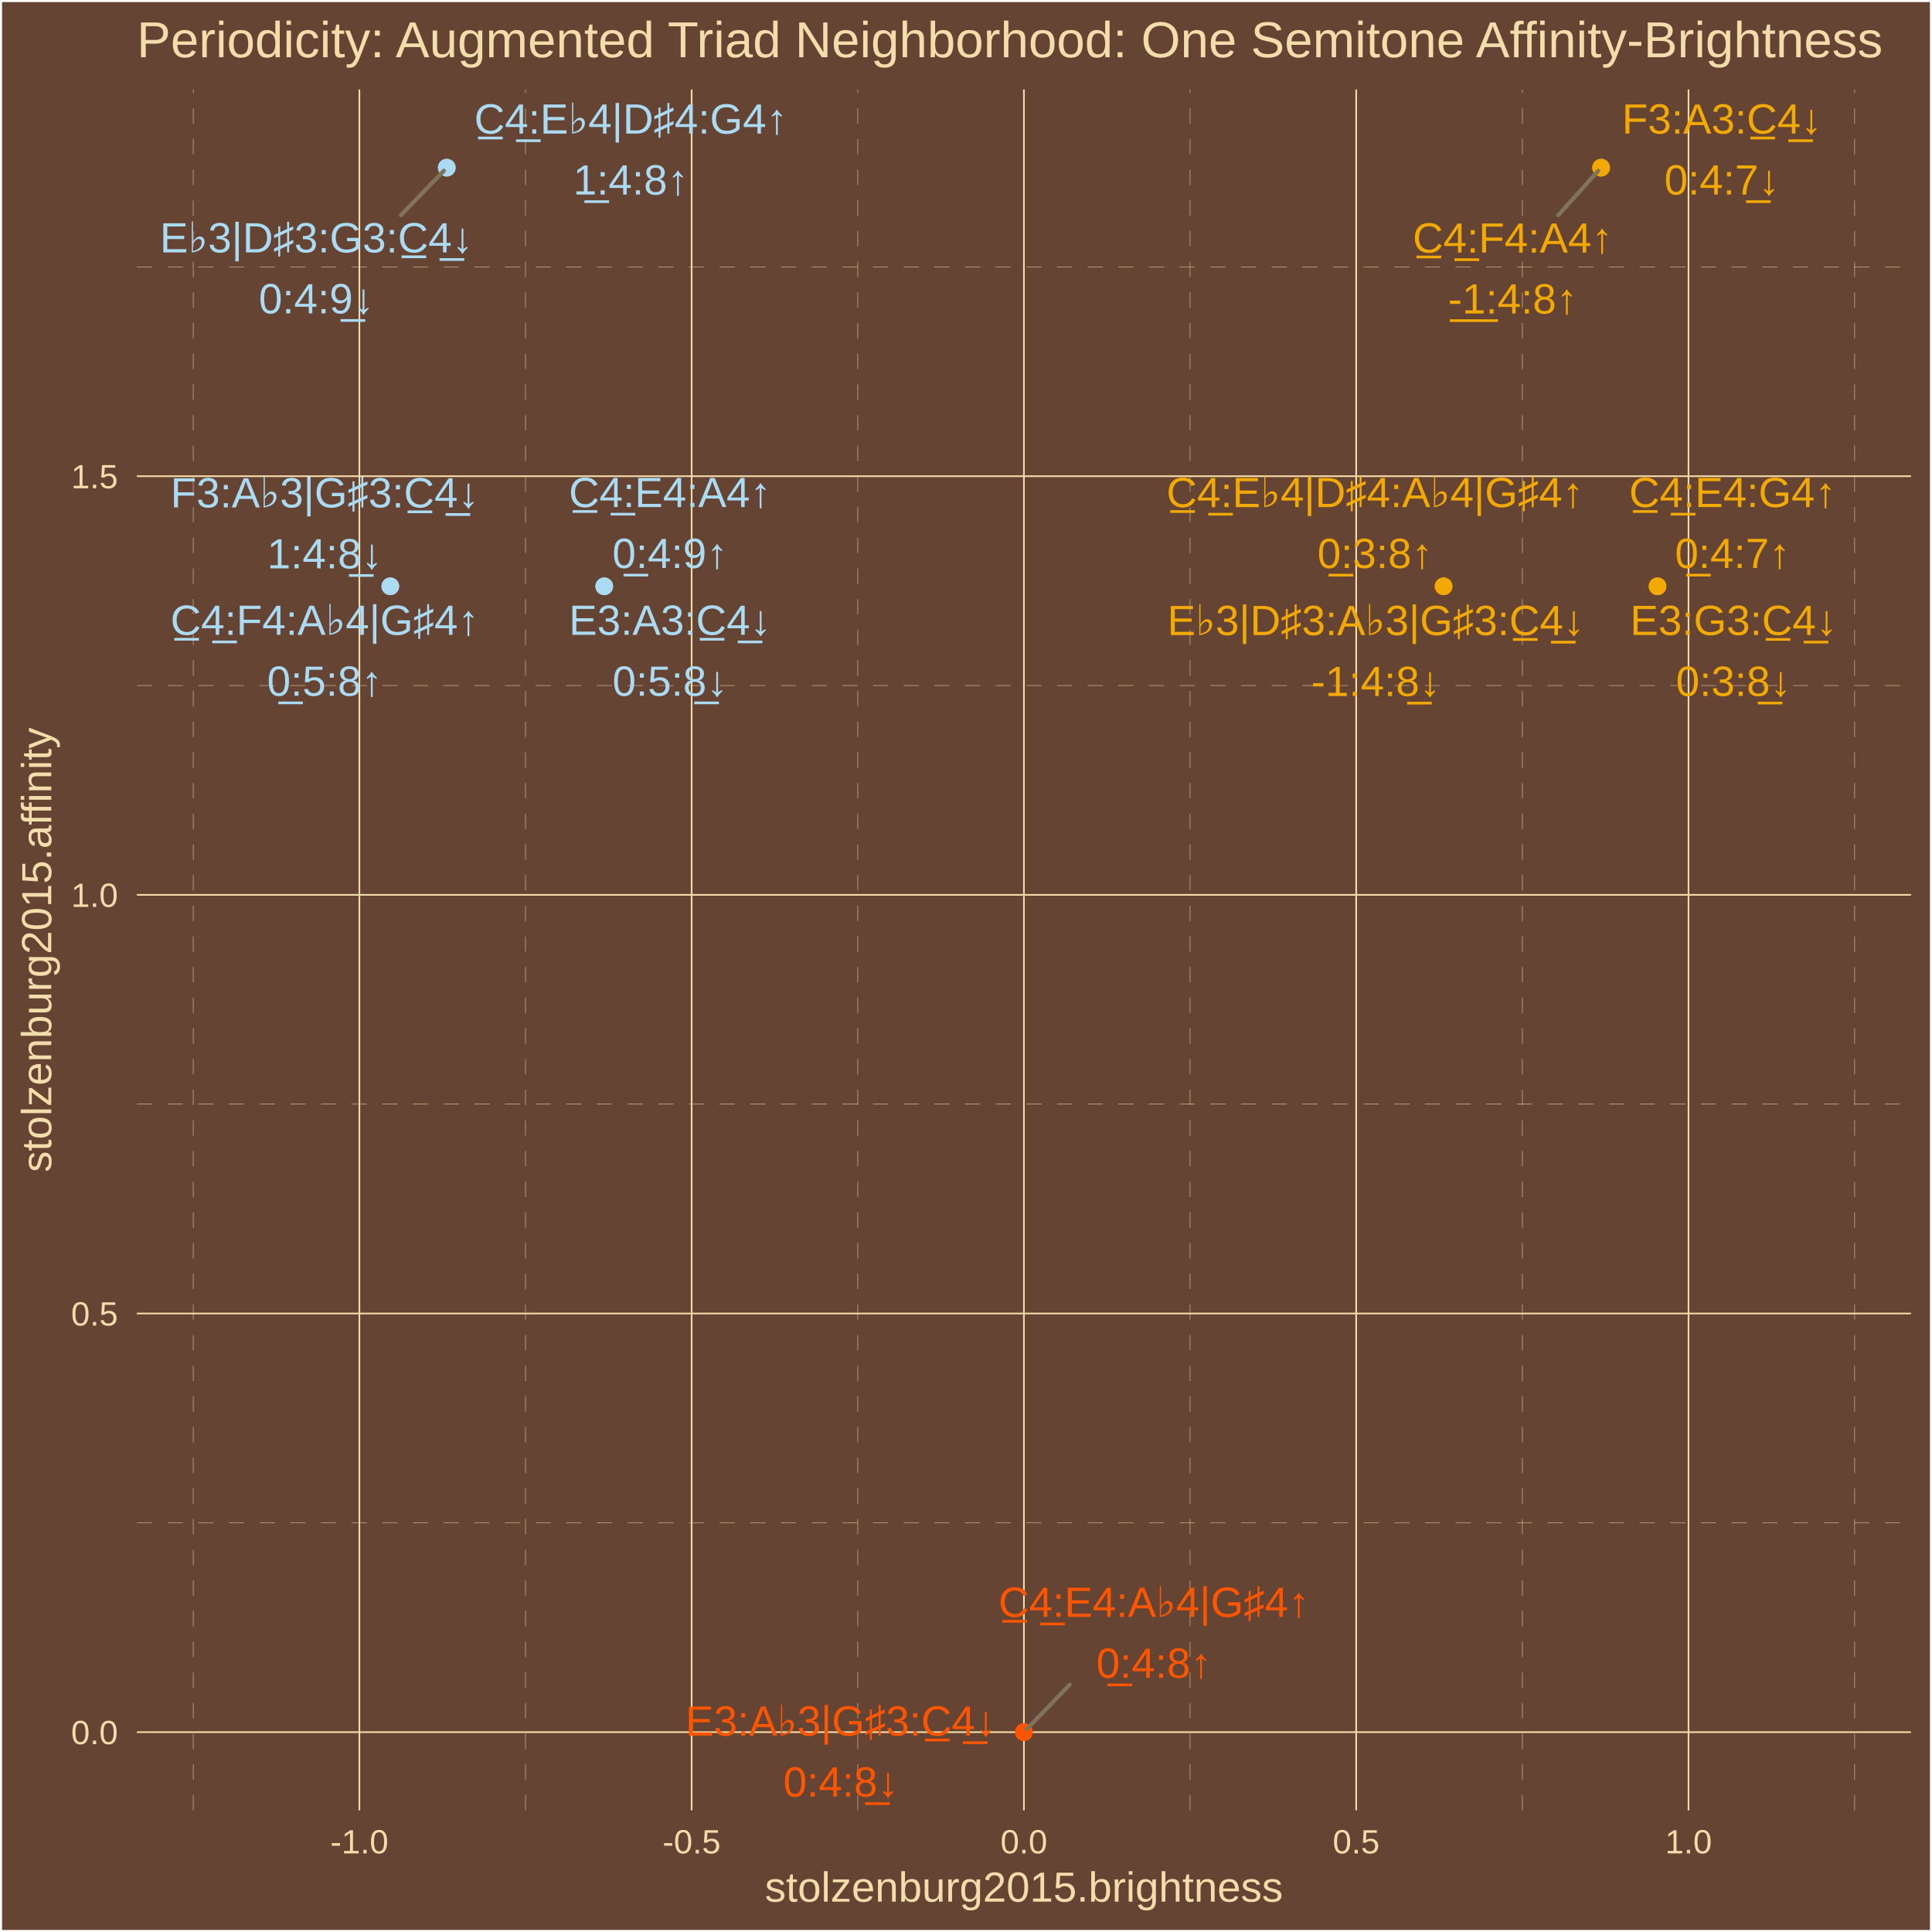
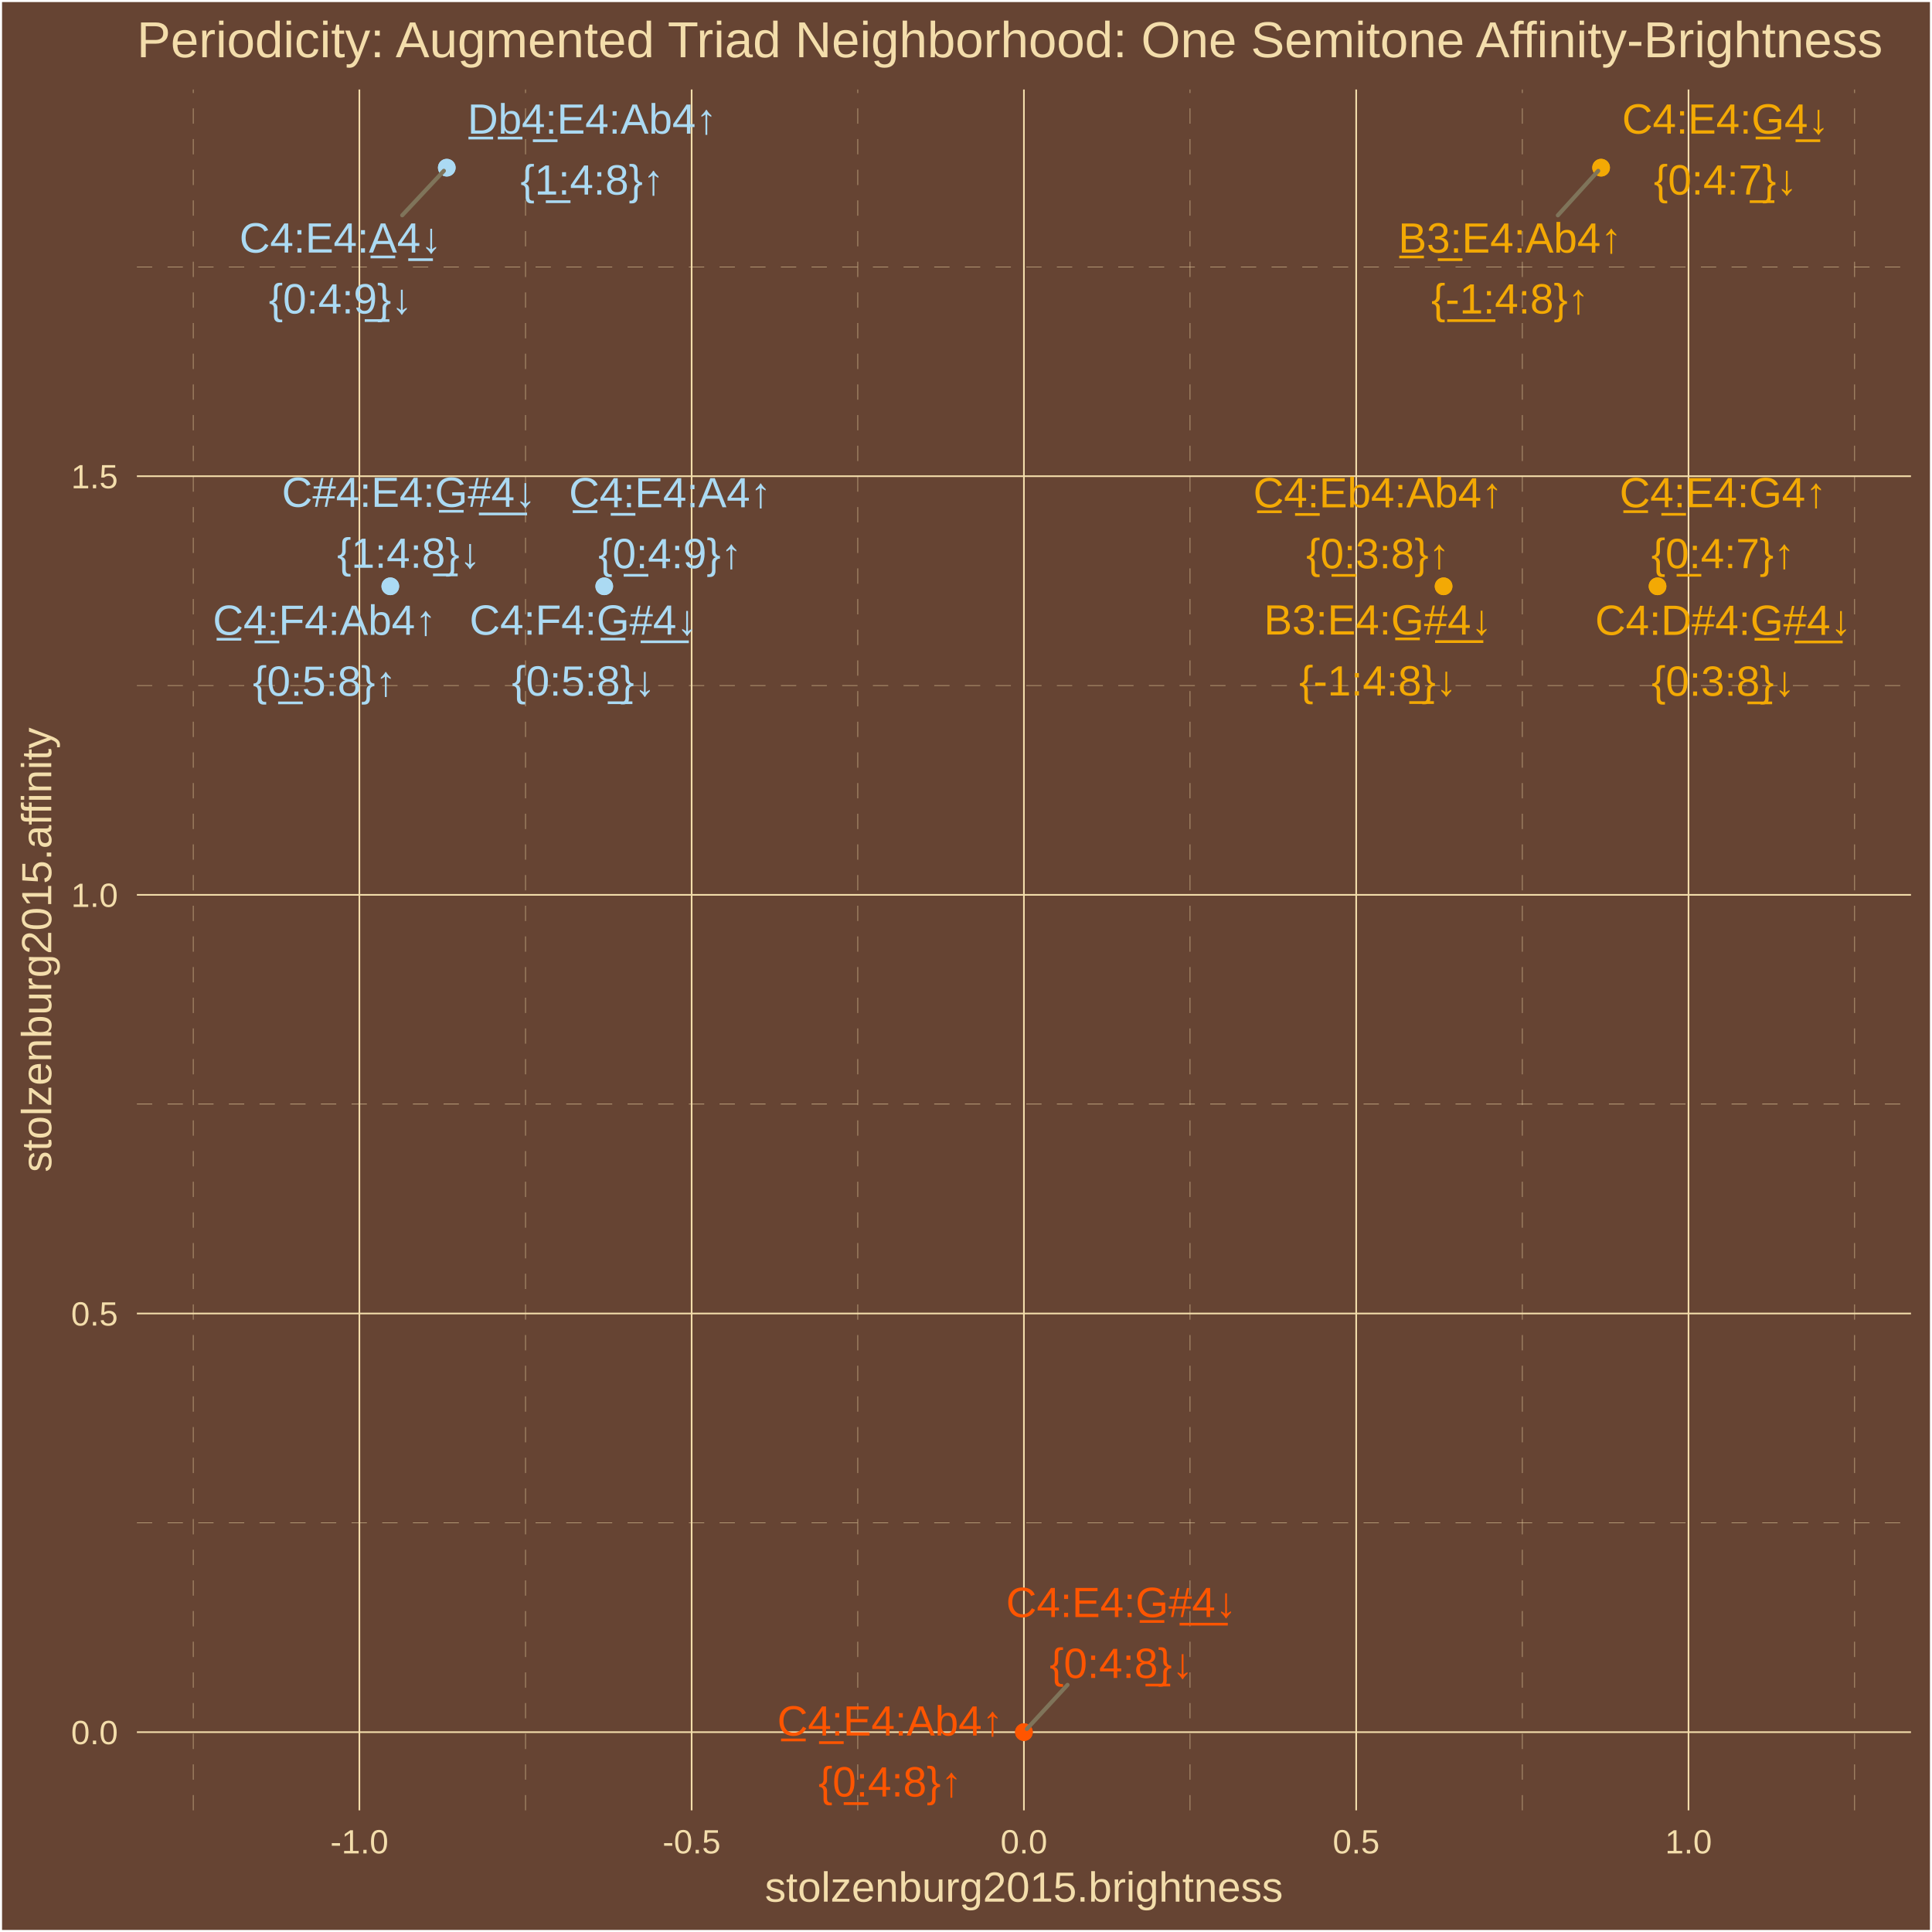
<svg xmlns="http://www.w3.org/2000/svg" class="svglite" width="504.00pt" height="504.00pt" viewBox="0 0 504.00 504.00">
  <defs>
    <style type="text/css">
    .svglite line, .svglite polyline, .svglite polygon, .svglite path, .svglite rect, .svglite circle {
      fill: none;
      stroke: #000000;
      stroke-linecap: round;
      stroke-linejoin: round;
      stroke-miterlimit: 10.00;
    }
    .svglite text {
      white-space: pre;
    }
  </style>
  </defs>
  <rect width="100%" height="100%" style="stroke: none; fill: #664433;" />
  <defs>
    <clipPath id="cpMC4wMHw1MDQuMDB8MC4wMHw1MDQuMDA=">
      <rect x="0.00" y="0.00" width="504.00" height="504.00" />
    </clipPath>
  </defs>
  <g clip-path="url(#cpMC4wMHw1MDQuMDB8MC4wMHw1MDQuMDA=)">
    <rect x="0.00" y="-0" width="504.00" height="504.00" style="stroke-width: 1.07; stroke: #FFFFFF; fill: #664433;" />
  </g>
  <defs>
    <clipPath id="cpMzUuNzF8NDk4LjUyfDIzLjM0fDQ3Mi4yNw==">
      <rect x="35.71" y="23.34" width="462.81" height="448.93" />
    </clipPath>
  </defs>
  <g clip-path="url(#cpMzUuNzF8NDk4LjUyfDIzLjM0fDQ3Mi4yNw==)">
    <rect x="35.71" y="23.34" width="462.81" height="448.93" style="stroke-width: 1.07; stroke: none; fill: #664433;" />
    <polyline points="35.71,397.25 498.52,397.25 " style="stroke-width: 0.11; stroke: #F3DDAB; stroke-dasharray: 4.00,4.00; stroke-linecap: butt;" />
    <polyline points="35.71,288.04 498.52,288.04 " style="stroke-width: 0.11; stroke: #F3DDAB; stroke-dasharray: 4.00,4.00; stroke-linecap: butt;" />
    <polyline points="35.71,178.83 498.52,178.83 " style="stroke-width: 0.11; stroke: #F3DDAB; stroke-dasharray: 4.00,4.00; stroke-linecap: butt;" />
    <polyline points="35.71,69.62 498.52,69.62 " style="stroke-width: 0.11; stroke: #F3DDAB; stroke-dasharray: 4.00,4.00; stroke-linecap: butt;" />
    <polyline points="50.41,472.27 50.41,23.34 " style="stroke-width: 0.11; stroke: #F3DDAB; stroke-dasharray: 4.00,4.00; stroke-linecap: butt;" />
    <polyline points="137.09,472.27 137.09,23.34 " style="stroke-width: 0.11; stroke: #F3DDAB; stroke-dasharray: 4.00,4.00; stroke-linecap: butt;" />
    <polyline points="223.77,472.27 223.77,23.34 " style="stroke-width: 0.11; stroke: #F3DDAB; stroke-dasharray: 4.00,4.00; stroke-linecap: butt;" />
    <polyline points="310.45,472.27 310.45,23.34 " style="stroke-width: 0.11; stroke: #F3DDAB; stroke-dasharray: 4.00,4.00; stroke-linecap: butt;" />
    <polyline points="397.14,472.27 397.14,23.34 " style="stroke-width: 0.11; stroke: #F3DDAB; stroke-dasharray: 4.00,4.00; stroke-linecap: butt;" />
    <polyline points="483.82,472.27 483.82,23.34 " style="stroke-width: 0.11; stroke: #F3DDAB; stroke-dasharray: 4.00,4.00; stroke-linecap: butt;" />
    <polyline points="35.71,451.86 498.52,451.86 " style="stroke-width: 0.43; stroke: #F3DDAB; stroke-linecap: butt;" />
    <polyline points="35.71,342.65 498.52,342.65 " style="stroke-width: 0.43; stroke: #F3DDAB; stroke-linecap: butt;" />
    <polyline points="35.71,233.44 498.52,233.44 " style="stroke-width: 0.43; stroke: #F3DDAB; stroke-linecap: butt;" />
    <polyline points="35.71,124.23 498.52,124.23 " style="stroke-width: 0.43; stroke: #F3DDAB; stroke-linecap: butt;" />
    <polyline points="93.75,472.27 93.75,23.34 " style="stroke-width: 0.43; stroke: #F3DDAB; stroke-linecap: butt;" />
    <polyline points="180.43,472.27 180.43,23.34 " style="stroke-width: 0.43; stroke: #F3DDAB; stroke-linecap: butt;" />
    <polyline points="267.11,472.27 267.11,23.34 " style="stroke-width: 0.43; stroke: #F3DDAB; stroke-linecap: butt;" />
    <polyline points="353.79,472.27 353.79,23.34 " style="stroke-width: 0.43; stroke: #F3DDAB; stroke-linecap: butt;" />
    <polyline points="440.48,472.27 440.48,23.34 " style="stroke-width: 0.43; stroke: #F3DDAB; stroke-linecap: butt;" />
    <circle cx="267.11" cy="451.86" r="1.95" style="stroke-width: 0.71; stroke: #FF5500; fill: #FF5500;" />
    <circle cx="417.68" cy="43.74" r="1.95" style="stroke-width: 0.71; stroke: #F3A904; fill: #F3A904;" />
    <circle cx="116.55" cy="43.74" r="1.95" style="stroke-width: 0.71; stroke: #ABDAF3; fill: #ABDAF3;" />
    <circle cx="376.59" cy="152.95" r="1.95" style="stroke-width: 0.71; stroke: #F3A904; fill: #F3A904;" />
    <circle cx="101.82" cy="152.95" r="1.95" style="stroke-width: 0.71; stroke: #ABDAF3; fill: #ABDAF3;" />
    <circle cx="432.40" cy="152.95" r="1.95" style="stroke-width: 0.71; stroke: #F3A904; fill: #F3A904;" />
    <circle cx="157.63" cy="152.95" r="1.95" style="stroke-width: 0.71; stroke: #ABDAF3; fill: #ABDAF3;" />
    <circle cx="267.11" cy="451.86" r="1.95" style="stroke-width: 0.71; stroke: #FF5500; fill: #FF5500;" />
    <circle cx="376.59" cy="152.95" r="1.95" style="stroke-width: 0.71; stroke: #F3A904; fill: #F3A904;" />
    <circle cx="101.82" cy="152.95" r="1.95" style="stroke-width: 0.71; stroke: #ABDAF3; fill: #ABDAF3;" />
    <circle cx="432.40" cy="152.95" r="1.95" style="stroke-width: 0.71; stroke: #F3A904; fill: #F3A904;" />
    <circle cx="157.63" cy="152.95" r="1.95" style="stroke-width: 0.71; stroke: #ABDAF3; fill: #ABDAF3;" />
    <circle cx="417.68" cy="43.74" r="1.95" style="stroke-width: 0.71; stroke: #F3A904; fill: #F3A904;" />
    <circle cx="116.55" cy="43.74" r="1.95" style="stroke-width: 0.71; stroke: #ABDAF3; fill: #ABDAF3;" />
-     <line x1="279.05" y1="439.49" x2="267.89" y2="451.06" style="stroke-width: 1.07; stroke: #7F745A;" />
-     <line x1="406.47" y1="56.17" x2="416.93" y2="44.57" style="stroke-width: 1.07; stroke: #7F745A;" />
-     <line x1="104.60" y1="56.13" x2="115.78" y2="44.55" style="stroke-width: 1.07; stroke: #7F745A;" />
-     <text x="301.03" y="421.79" text-anchor="middle" style="font-size: 11.04px;fill: #FF5500; font-family: &quot;Arial&quot;;" textLength="85.77px" lengthAdjust="spacingAndGlyphs">C̲4̲:E4:A♭4|G♯4↑</text>
-     <text x="301.03" y="437.69" text-anchor="middle" style="font-size: 11.04px;fill: #FF5500; font-family: &quot;Arial&quot;;" textLength="31.53px" lengthAdjust="spacingAndGlyphs">0̲:4:8↑</text>
-     <text x="394.62" y="65.89" text-anchor="middle" style="font-size: 11.04px;fill: #F3A904; font-family: &quot;Arial&quot;;" textLength="53.59px" lengthAdjust="spacingAndGlyphs">C̲4̲:F4:A4↑</text>
-     <text x="394.62" y="81.78" text-anchor="middle" style="font-size: 11.04px;fill: #F3A904; font-family: &quot;Arial&quot;;" textLength="35.20px" lengthAdjust="spacingAndGlyphs">-̲1̲:4:8↑</text>
-     <text x="164.57" y="34.85" text-anchor="middle" style="font-size: 11.04px;fill: #ABDAF3; font-family: &quot;Arial&quot;;" textLength="86.38px" lengthAdjust="spacingAndGlyphs">C̲4̲:E♭4|D♯4:G4↑</text>
-     <text x="164.57" y="50.75" text-anchor="middle" style="font-size: 11.04px;fill: #ABDAF3; font-family: &quot;Arial&quot;;" textLength="31.53px" lengthAdjust="spacingAndGlyphs">1̲:4:8↑</text>
-     <text x="358.70" y="132.29" text-anchor="middle" style="font-size: 11.04px;fill: #F3A904; font-family: &quot;Arial&quot;;" textLength="116.72px" lengthAdjust="spacingAndGlyphs">C̲4̲:E♭4|D♯4:A♭4|G♯4↑</text>
-     <text x="358.70" y="148.19" text-anchor="middle" style="font-size: 11.04px;fill: #F3A904; font-family: &quot;Arial&quot;;" textLength="31.53px" lengthAdjust="spacingAndGlyphs">0̲:3:8↑</text>
-     <text x="84.71" y="165.61" text-anchor="middle" style="font-size: 11.04px;fill: #ABDAF3; font-family: &quot;Arial&quot;;" textLength="85.15px" lengthAdjust="spacingAndGlyphs">C̲4̲:F4:A♭4|G♯4↑</text>
-     <text x="84.71" y="181.51" text-anchor="middle" style="font-size: 11.04px;fill: #ABDAF3; font-family: &quot;Arial&quot;;" textLength="31.53px" lengthAdjust="spacingAndGlyphs">0̲:5:8↑</text>
-     <text x="451.98" y="132.28" text-anchor="middle" style="font-size: 11.04px;fill: #F3A904; font-family: &quot;Arial&quot;;" textLength="55.43px" lengthAdjust="spacingAndGlyphs">C̲4̲:E4:G4↑</text>
-     <text x="451.98" y="148.18" text-anchor="middle" style="font-size: 11.04px;fill: #F3A904; font-family: &quot;Arial&quot;;" textLength="31.53px" lengthAdjust="spacingAndGlyphs">0̲:4:7↑</text>
-     <text x="174.78" y="132.28" text-anchor="middle" style="font-size: 11.04px;fill: #ABDAF3; font-family: &quot;Arial&quot;;" textLength="54.21px" lengthAdjust="spacingAndGlyphs">C̲4̲:E4:A4↑</text>
-     <text x="174.78" y="148.18" text-anchor="middle" style="font-size: 11.04px;fill: #ABDAF3; font-family: &quot;Arial&quot;;" textLength="31.53px" lengthAdjust="spacingAndGlyphs">0̲:4:9↑</text>
-     <text x="219.38" y="452.77" text-anchor="middle" style="font-size: 11.04px;fill: #FF5500; font-family: &quot;Arial&quot;;" textLength="85.77px" lengthAdjust="spacingAndGlyphs">E3:A♭3|G♯3:C̲4̲↓</text>
-     <text x="219.38" y="468.67" text-anchor="middle" style="font-size: 11.04px;fill: #FF5500; font-family: &quot;Arial&quot;;" textLength="31.53px" lengthAdjust="spacingAndGlyphs">0:4:8̲↓</text>
-     <text x="358.93" y="165.67" text-anchor="middle" style="font-size: 11.04px;fill: #F3A904; font-family: &quot;Arial&quot;;" textLength="116.72px" lengthAdjust="spacingAndGlyphs">E♭3|D♯3:A♭3|G♯3:C̲4̲↓</text>
-     <text x="358.93" y="181.57" text-anchor="middle" style="font-size: 11.04px;fill: #F3A904; font-family: &quot;Arial&quot;;" textLength="35.20px" lengthAdjust="spacingAndGlyphs">-1:4:8̲↓</text>
-     <text x="84.73" y="132.37" text-anchor="middle" style="font-size: 11.04px;fill: #ABDAF3; font-family: &quot;Arial&quot;;" textLength="85.15px" lengthAdjust="spacingAndGlyphs">F3:A♭3|G♯3:C̲4̲↓</text>
-     <text x="84.73" y="148.27" text-anchor="middle" style="font-size: 11.04px;fill: #ABDAF3; font-family: &quot;Arial&quot;;" textLength="31.53px" lengthAdjust="spacingAndGlyphs">1:4:8̲↓</text>
-     <text x="452.25" y="165.65" text-anchor="middle" style="font-size: 11.04px;fill: #F3A904; font-family: &quot;Arial&quot;;" textLength="55.43px" lengthAdjust="spacingAndGlyphs">E3:G3:C̲4̲↓</text>
-     <text x="452.25" y="181.55" text-anchor="middle" style="font-size: 11.04px;fill: #F3A904; font-family: &quot;Arial&quot;;" textLength="31.53px" lengthAdjust="spacingAndGlyphs">0:3:8̲↓</text>
-     <text x="174.80" y="165.61" text-anchor="middle" style="font-size: 11.04px;fill: #ABDAF3; font-family: &quot;Arial&quot;;" textLength="54.21px" lengthAdjust="spacingAndGlyphs">E3:A3:C̲4̲↓</text>
-     <text x="174.80" y="181.51" text-anchor="middle" style="font-size: 11.04px;fill: #ABDAF3; font-family: &quot;Arial&quot;;" textLength="31.53px" lengthAdjust="spacingAndGlyphs">0:5:8̲↓</text>
-     <text x="449.20" y="34.85" text-anchor="middle" style="font-size: 11.04px;fill: #F3A904; font-family: &quot;Arial&quot;;" textLength="53.59px" lengthAdjust="spacingAndGlyphs">F3:A3:C̲4̲↓</text>
-     <text x="449.20" y="50.75" text-anchor="middle" style="font-size: 11.04px;fill: #F3A904; font-family: &quot;Arial&quot;;" textLength="31.53px" lengthAdjust="spacingAndGlyphs">0:4:7̲↓</text>
-     <text x="82.55" y="65.84" text-anchor="middle" style="font-size: 11.04px;fill: #ABDAF3; font-family: &quot;Arial&quot;;" textLength="86.38px" lengthAdjust="spacingAndGlyphs">E♭3|D♯3:G3:C̲4̲↓</text>
-     <text x="82.55" y="81.74" text-anchor="middle" style="font-size: 11.04px;fill: #ABDAF3; font-family: &quot;Arial&quot;;" textLength="31.53px" lengthAdjust="spacingAndGlyphs">0:4:9̲↓</text>
+     <line x1="406.40" y1="56.17" x2="416.92" y2="44.57" style="stroke-width: 1.07; stroke: #7F745A;" />
+     <line x1="278.48" y1="439.53" x2="267.87" y2="451.04" style="stroke-width: 1.07; stroke: #7F745A;" />
+     <line x1="104.93" y1="56.16" x2="115.79" y2="44.56" style="stroke-width: 1.07; stroke: #7F745A;" />
+     <text x="232.22" y="452.75" text-anchor="middle" style="font-size: 11.04px;fill: #FF5500; font-family: &quot;Arial&quot;;" textLength="60.34px" lengthAdjust="spacingAndGlyphs">C̲4̲:E4:Ab4↑</text>
+     <text x="232.22" y="468.65" text-anchor="middle" style="font-size: 11.04px;fill: #FF5500; font-family: &quot;Arial&quot;;" textLength="38.90px" lengthAdjust="spacingAndGlyphs">{0̲:4:8}↑</text>
+     <text x="393.94" y="65.89" text-anchor="middle" style="font-size: 11.04px;fill: #F3A904; font-family: &quot;Arial&quot;;" textLength="59.74px" lengthAdjust="spacingAndGlyphs">B̲3̲:E4:Ab4↑</text>
+     <text x="393.94" y="81.78" text-anchor="middle" style="font-size: 11.04px;fill: #F3A904; font-family: &quot;Arial&quot;;" textLength="42.57px" lengthAdjust="spacingAndGlyphs">{-̲1̲:4:8}↑</text>
+     <text x="154.50" y="34.86" text-anchor="middle" style="font-size: 11.04px;fill: #ABDAF3; font-family: &quot;Arial&quot;;" textLength="66.48px" lengthAdjust="spacingAndGlyphs">D̲b̲4̲:E4:Ab4↑</text>
+     <text x="154.50" y="50.76" text-anchor="middle" style="font-size: 11.04px;fill: #ABDAF3; font-family: &quot;Arial&quot;;" textLength="38.90px" lengthAdjust="spacingAndGlyphs">{1̲:4:8}↑</text>
+     <text x="359.47" y="132.35" text-anchor="middle" style="font-size: 11.04px;fill: #F3A904; font-family: &quot;Arial&quot;;" textLength="66.48px" lengthAdjust="spacingAndGlyphs">C̲4̲:Eb4:Ab4↑</text>
+     <text x="359.47" y="148.25" text-anchor="middle" style="font-size: 11.04px;fill: #F3A904; font-family: &quot;Arial&quot;;" textLength="38.90px" lengthAdjust="spacingAndGlyphs">{0̲:3:8}↑</text>
+     <text x="84.67" y="165.61" text-anchor="middle" style="font-size: 11.04px;fill: #ABDAF3; font-family: &quot;Arial&quot;;" textLength="59.72px" lengthAdjust="spacingAndGlyphs">C̲4̲:F4:Ab4↑</text>
+     <text x="84.67" y="181.51" text-anchor="middle" style="font-size: 11.04px;fill: #ABDAF3; font-family: &quot;Arial&quot;;" textLength="38.90px" lengthAdjust="spacingAndGlyphs">{0̲:5:8}↑</text>
+     <text x="449.50" y="132.32" text-anchor="middle" style="font-size: 11.04px;fill: #F3A904; font-family: &quot;Arial&quot;;" textLength="55.43px" lengthAdjust="spacingAndGlyphs">C̲4̲:E4:G4↑</text>
+     <text x="449.50" y="148.22" text-anchor="middle" style="font-size: 11.04px;fill: #F3A904; font-family: &quot;Arial&quot;;" textLength="38.90px" lengthAdjust="spacingAndGlyphs">{0̲:4:7}↑</text>
+     <text x="174.81" y="132.33" text-anchor="middle" style="font-size: 11.04px;fill: #ABDAF3; font-family: &quot;Arial&quot;;" textLength="54.21px" lengthAdjust="spacingAndGlyphs">C̲4̲:E4:A4↑</text>
+     <text x="174.81" y="148.23" text-anchor="middle" style="font-size: 11.04px;fill: #ABDAF3; font-family: &quot;Arial&quot;;" textLength="38.90px" lengthAdjust="spacingAndGlyphs">{0̲:4:9}↑</text>
+     <text x="292.53" y="421.84" text-anchor="middle" style="font-size: 11.04px;fill: #FF5500; font-family: &quot;Arial&quot;;" textLength="61.57px" lengthAdjust="spacingAndGlyphs">C4:E4:G̲#̲4̲↓</text>
+     <text x="292.53" y="437.73" text-anchor="middle" style="font-size: 11.04px;fill: #FF5500; font-family: &quot;Arial&quot;;" textLength="38.90px" lengthAdjust="spacingAndGlyphs">{0:4:8̲}↓</text>
+     <text x="359.49" y="165.52" text-anchor="middle" style="font-size: 11.04px;fill: #F3A904; font-family: &quot;Arial&quot;;" textLength="60.96px" lengthAdjust="spacingAndGlyphs">B3:E4:G̲#̲4̲↓</text>
+     <text x="359.49" y="181.42" text-anchor="middle" style="font-size: 11.04px;fill: #F3A904; font-family: &quot;Arial&quot;;" textLength="42.57px" lengthAdjust="spacingAndGlyphs">{-1:4:8̲}↓</text>
+     <text x="106.66" y="132.23" text-anchor="middle" style="font-size: 11.04px;fill: #ABDAF3; font-family: &quot;Arial&quot;;" textLength="67.70px" lengthAdjust="spacingAndGlyphs">C#4:E4:G̲#̲4̲↓</text>
+     <text x="106.66" y="148.12" text-anchor="middle" style="font-size: 11.04px;fill: #ABDAF3; font-family: &quot;Arial&quot;;" textLength="38.90px" lengthAdjust="spacingAndGlyphs">{1:4:8̲}↓</text>
+     <text x="449.56" y="165.62" text-anchor="middle" style="font-size: 11.04px;fill: #F3A904; font-family: &quot;Arial&quot;;" textLength="68.31px" lengthAdjust="spacingAndGlyphs">C4:D#4:G̲#̲4̲↓</text>
+     <text x="449.56" y="181.51" text-anchor="middle" style="font-size: 11.04px;fill: #F3A904; font-family: &quot;Arial&quot;;" textLength="38.90px" lengthAdjust="spacingAndGlyphs">{0:3:8̲}↓</text>
+     <text x="152.24" y="165.57" text-anchor="middle" style="font-size: 11.04px;fill: #ABDAF3; font-family: &quot;Arial&quot;;" textLength="60.95px" lengthAdjust="spacingAndGlyphs">C4:F4:G̲#̲4̲↓</text>
+     <text x="152.24" y="181.47" text-anchor="middle" style="font-size: 11.04px;fill: #ABDAF3; font-family: &quot;Arial&quot;;" textLength="38.90px" lengthAdjust="spacingAndGlyphs">{0:5:8̲}↓</text>
+     <text x="450.15" y="34.85" text-anchor="middle" style="font-size: 11.04px;fill: #F3A904; font-family: &quot;Arial&quot;;" textLength="55.43px" lengthAdjust="spacingAndGlyphs">C4:E4:G̲4̲↓</text>
+     <text x="450.15" y="50.75" text-anchor="middle" style="font-size: 11.04px;fill: #F3A904; font-family: &quot;Arial&quot;;" textLength="38.90px" lengthAdjust="spacingAndGlyphs">{0:4:7̲}↓</text>
+     <text x="88.85" y="65.88" text-anchor="middle" style="font-size: 11.04px;fill: #ABDAF3; font-family: &quot;Arial&quot;;" textLength="54.21px" lengthAdjust="spacingAndGlyphs">C4:E4:A̲4̲↓</text>
+     <text x="88.85" y="81.77" text-anchor="middle" style="font-size: 11.04px;fill: #ABDAF3; font-family: &quot;Arial&quot;;" textLength="38.90px" lengthAdjust="spacingAndGlyphs">{0:4:9̲}↓</text>
  </g>
  <g clip-path="url(#cpMC4wMHw1MDQuMDB8MC4wMHw1MDQuMDA=)">
    <text x="30.78" y="455.01" text-anchor="end" style="font-size: 8.80px;fill: #F3DDAB; font-family: &quot;Arial&quot;;" textLength="12.23px" lengthAdjust="spacingAndGlyphs">0.0</text>
    <text x="30.78" y="345.80" text-anchor="end" style="font-size: 8.80px;fill: #F3DDAB; font-family: &quot;Arial&quot;;" textLength="12.23px" lengthAdjust="spacingAndGlyphs">0.5</text>
    <text x="30.78" y="236.59" text-anchor="end" style="font-size: 8.80px;fill: #F3DDAB; font-family: &quot;Arial&quot;;" textLength="12.23px" lengthAdjust="spacingAndGlyphs">1.0</text>
    <text x="30.78" y="127.38" text-anchor="end" style="font-size: 8.80px;fill: #F3DDAB; font-family: &quot;Arial&quot;;" textLength="12.23px" lengthAdjust="spacingAndGlyphs">1.5</text>
    <text x="93.75" y="483.50" text-anchor="middle" style="font-size: 8.80px;fill: #F3DDAB; font-family: &quot;Arial&quot;;" textLength="15.16px" lengthAdjust="spacingAndGlyphs">-1.0</text>
    <text x="180.43" y="483.50" text-anchor="middle" style="font-size: 8.80px;fill: #F3DDAB; font-family: &quot;Arial&quot;;" textLength="15.16px" lengthAdjust="spacingAndGlyphs">-0.5</text>
    <text x="267.11" y="483.50" text-anchor="middle" style="font-size: 8.80px;fill: #F3DDAB; font-family: &quot;Arial&quot;;" textLength="12.23px" lengthAdjust="spacingAndGlyphs">0.0</text>
    <text x="353.79" y="483.50" text-anchor="middle" style="font-size: 8.80px;fill: #F3DDAB; font-family: &quot;Arial&quot;;" textLength="12.23px" lengthAdjust="spacingAndGlyphs">0.5</text>
    <text x="440.48" y="483.50" text-anchor="middle" style="font-size: 8.80px;fill: #F3DDAB; font-family: &quot;Arial&quot;;" textLength="12.23px" lengthAdjust="spacingAndGlyphs">1.0</text>
    <text x="267.11" y="496.09" text-anchor="middle" style="font-size: 11.00px;fill: #F3DDAB; font-family: &quot;Arial&quot;;" textLength="135.17px" lengthAdjust="spacingAndGlyphs">stolzenburg2015.brightness</text>
    <text transform="translate(13.37,247.80) rotate(-90)" text-anchor="middle" style="font-size: 11.00px;fill: #F3DDAB; font-family: &quot;Arial&quot;;" textLength="116.19px" lengthAdjust="spacingAndGlyphs">stolzenburg2015.affinity</text>
    <text x="35.71" y="14.94" style="font-size: 13.20px;fill: #F3DDAB; font-family: &quot;Arial&quot;;" textLength="457.53px" lengthAdjust="spacingAndGlyphs">Periodicity: Augmented Triad Neighborhood: One Semitone Affinity-Brightness</text>
  </g>
</svg>
